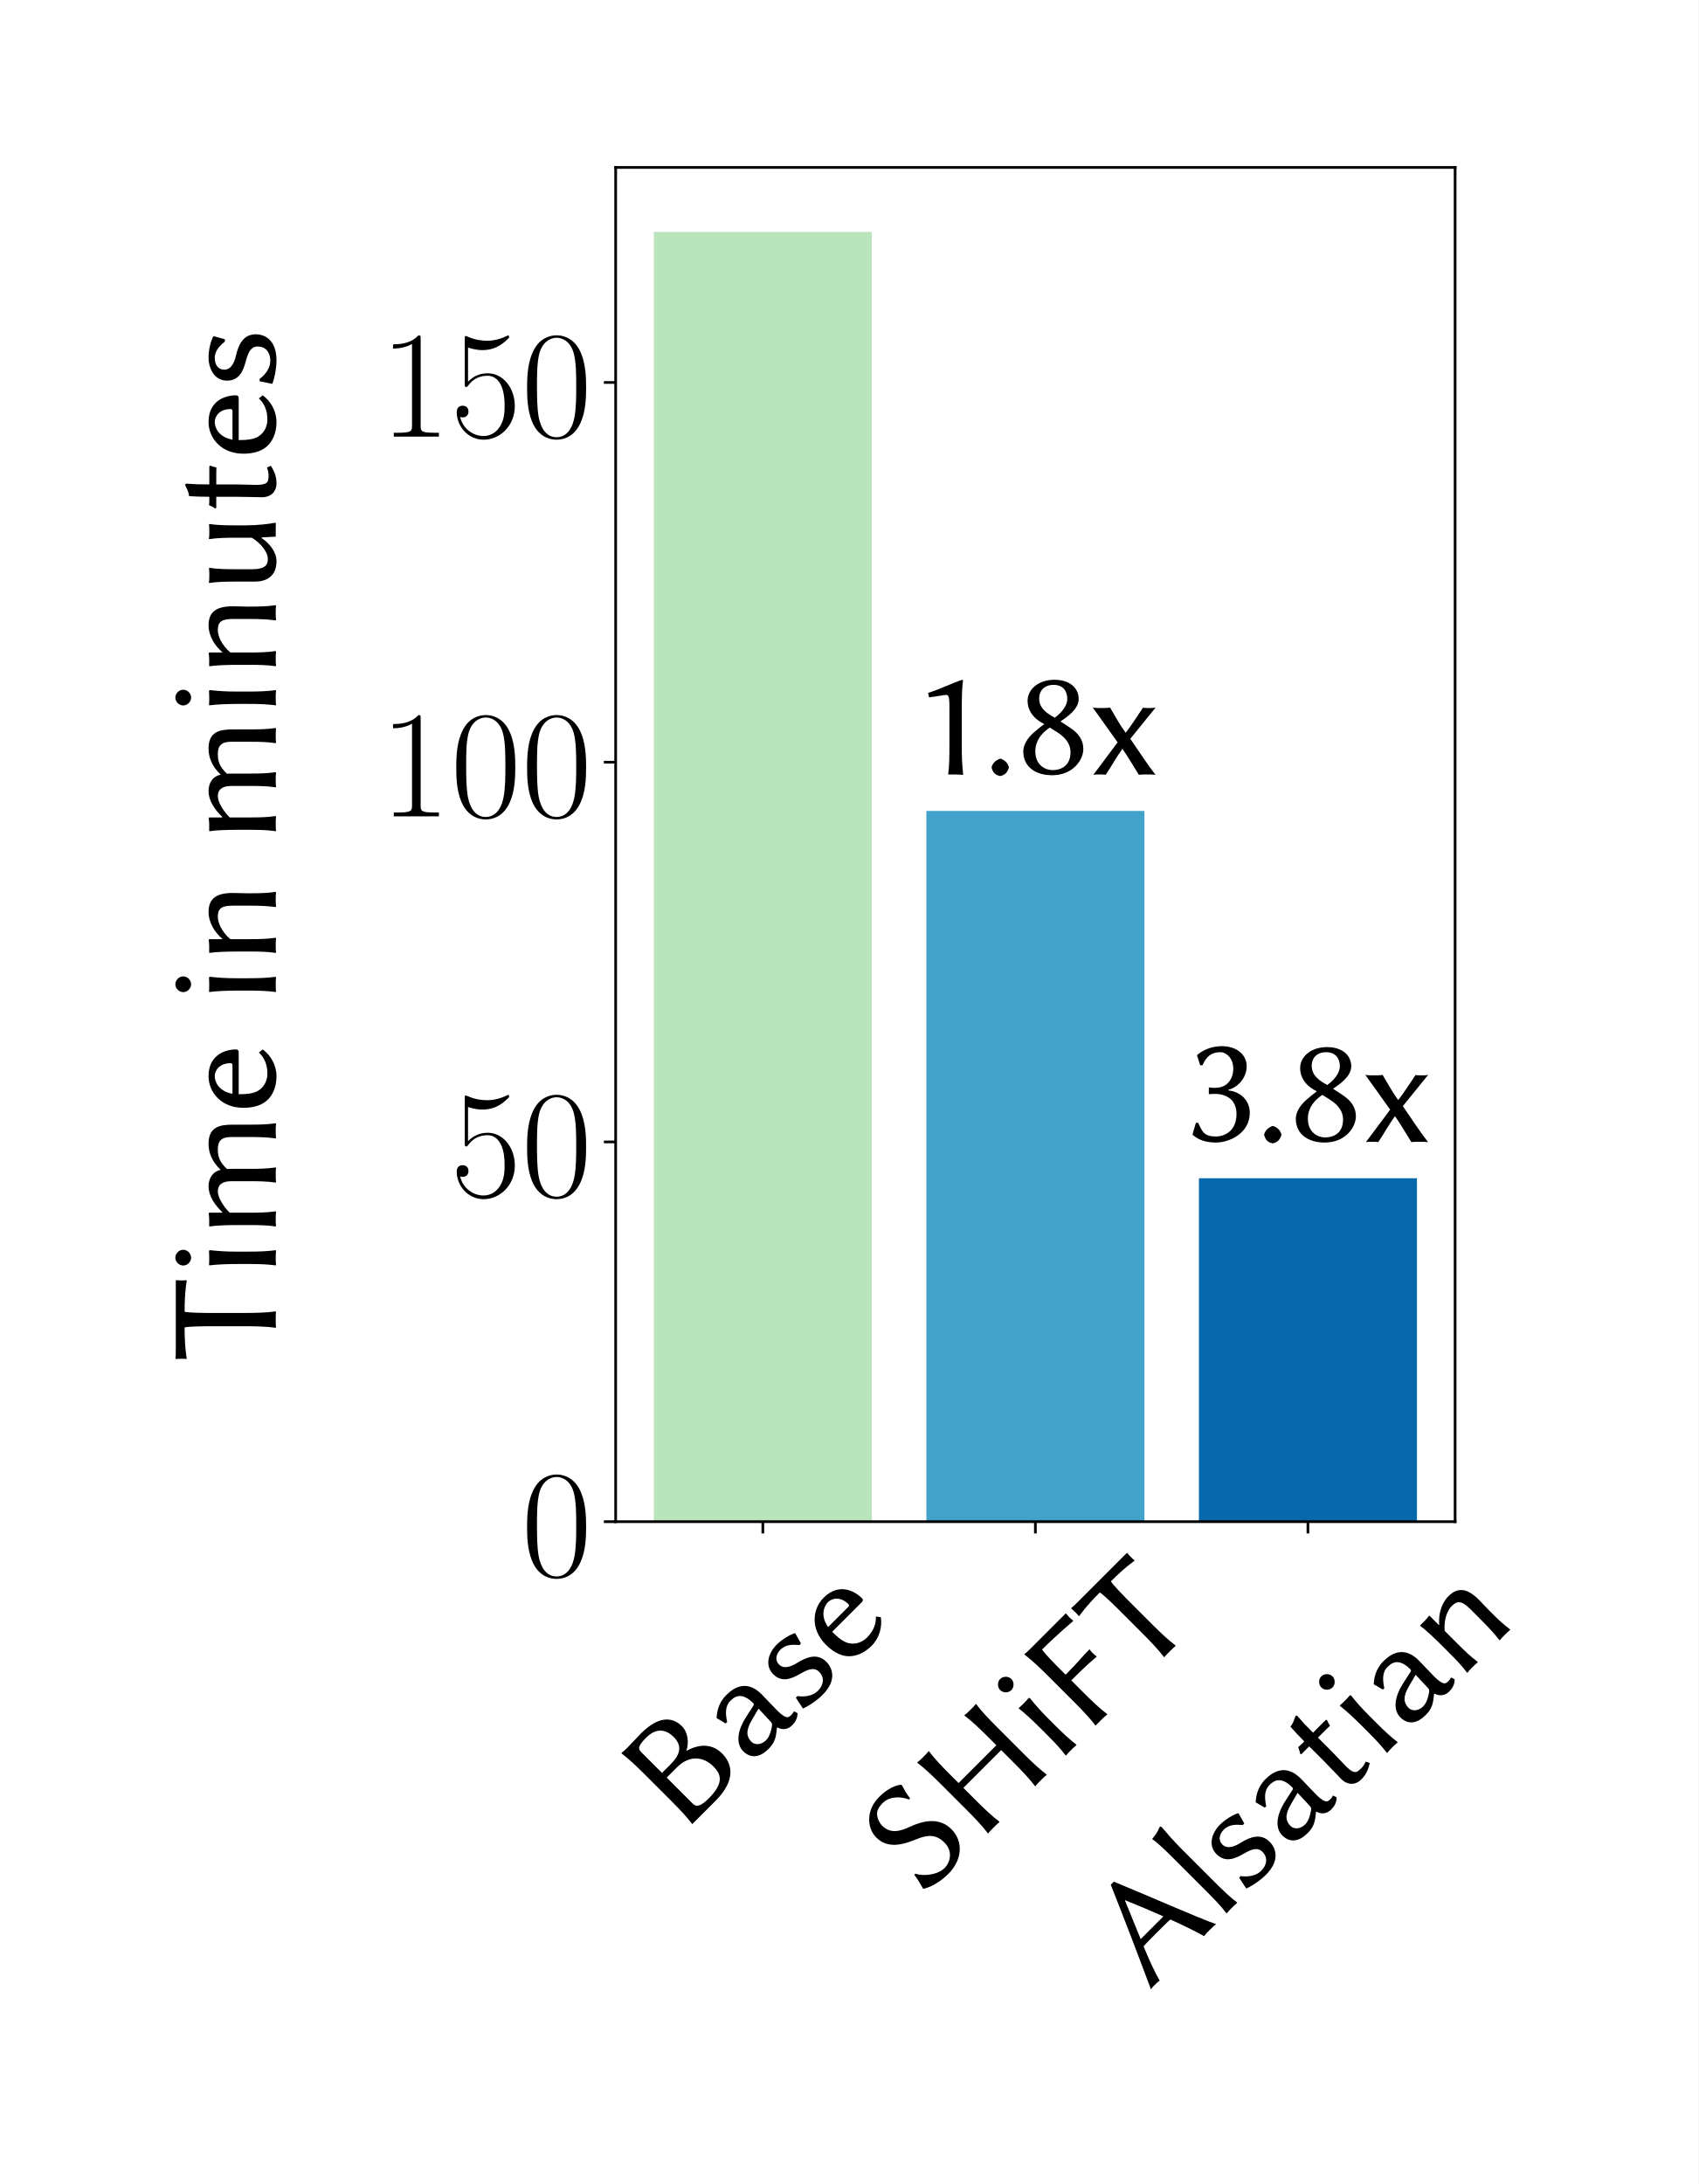
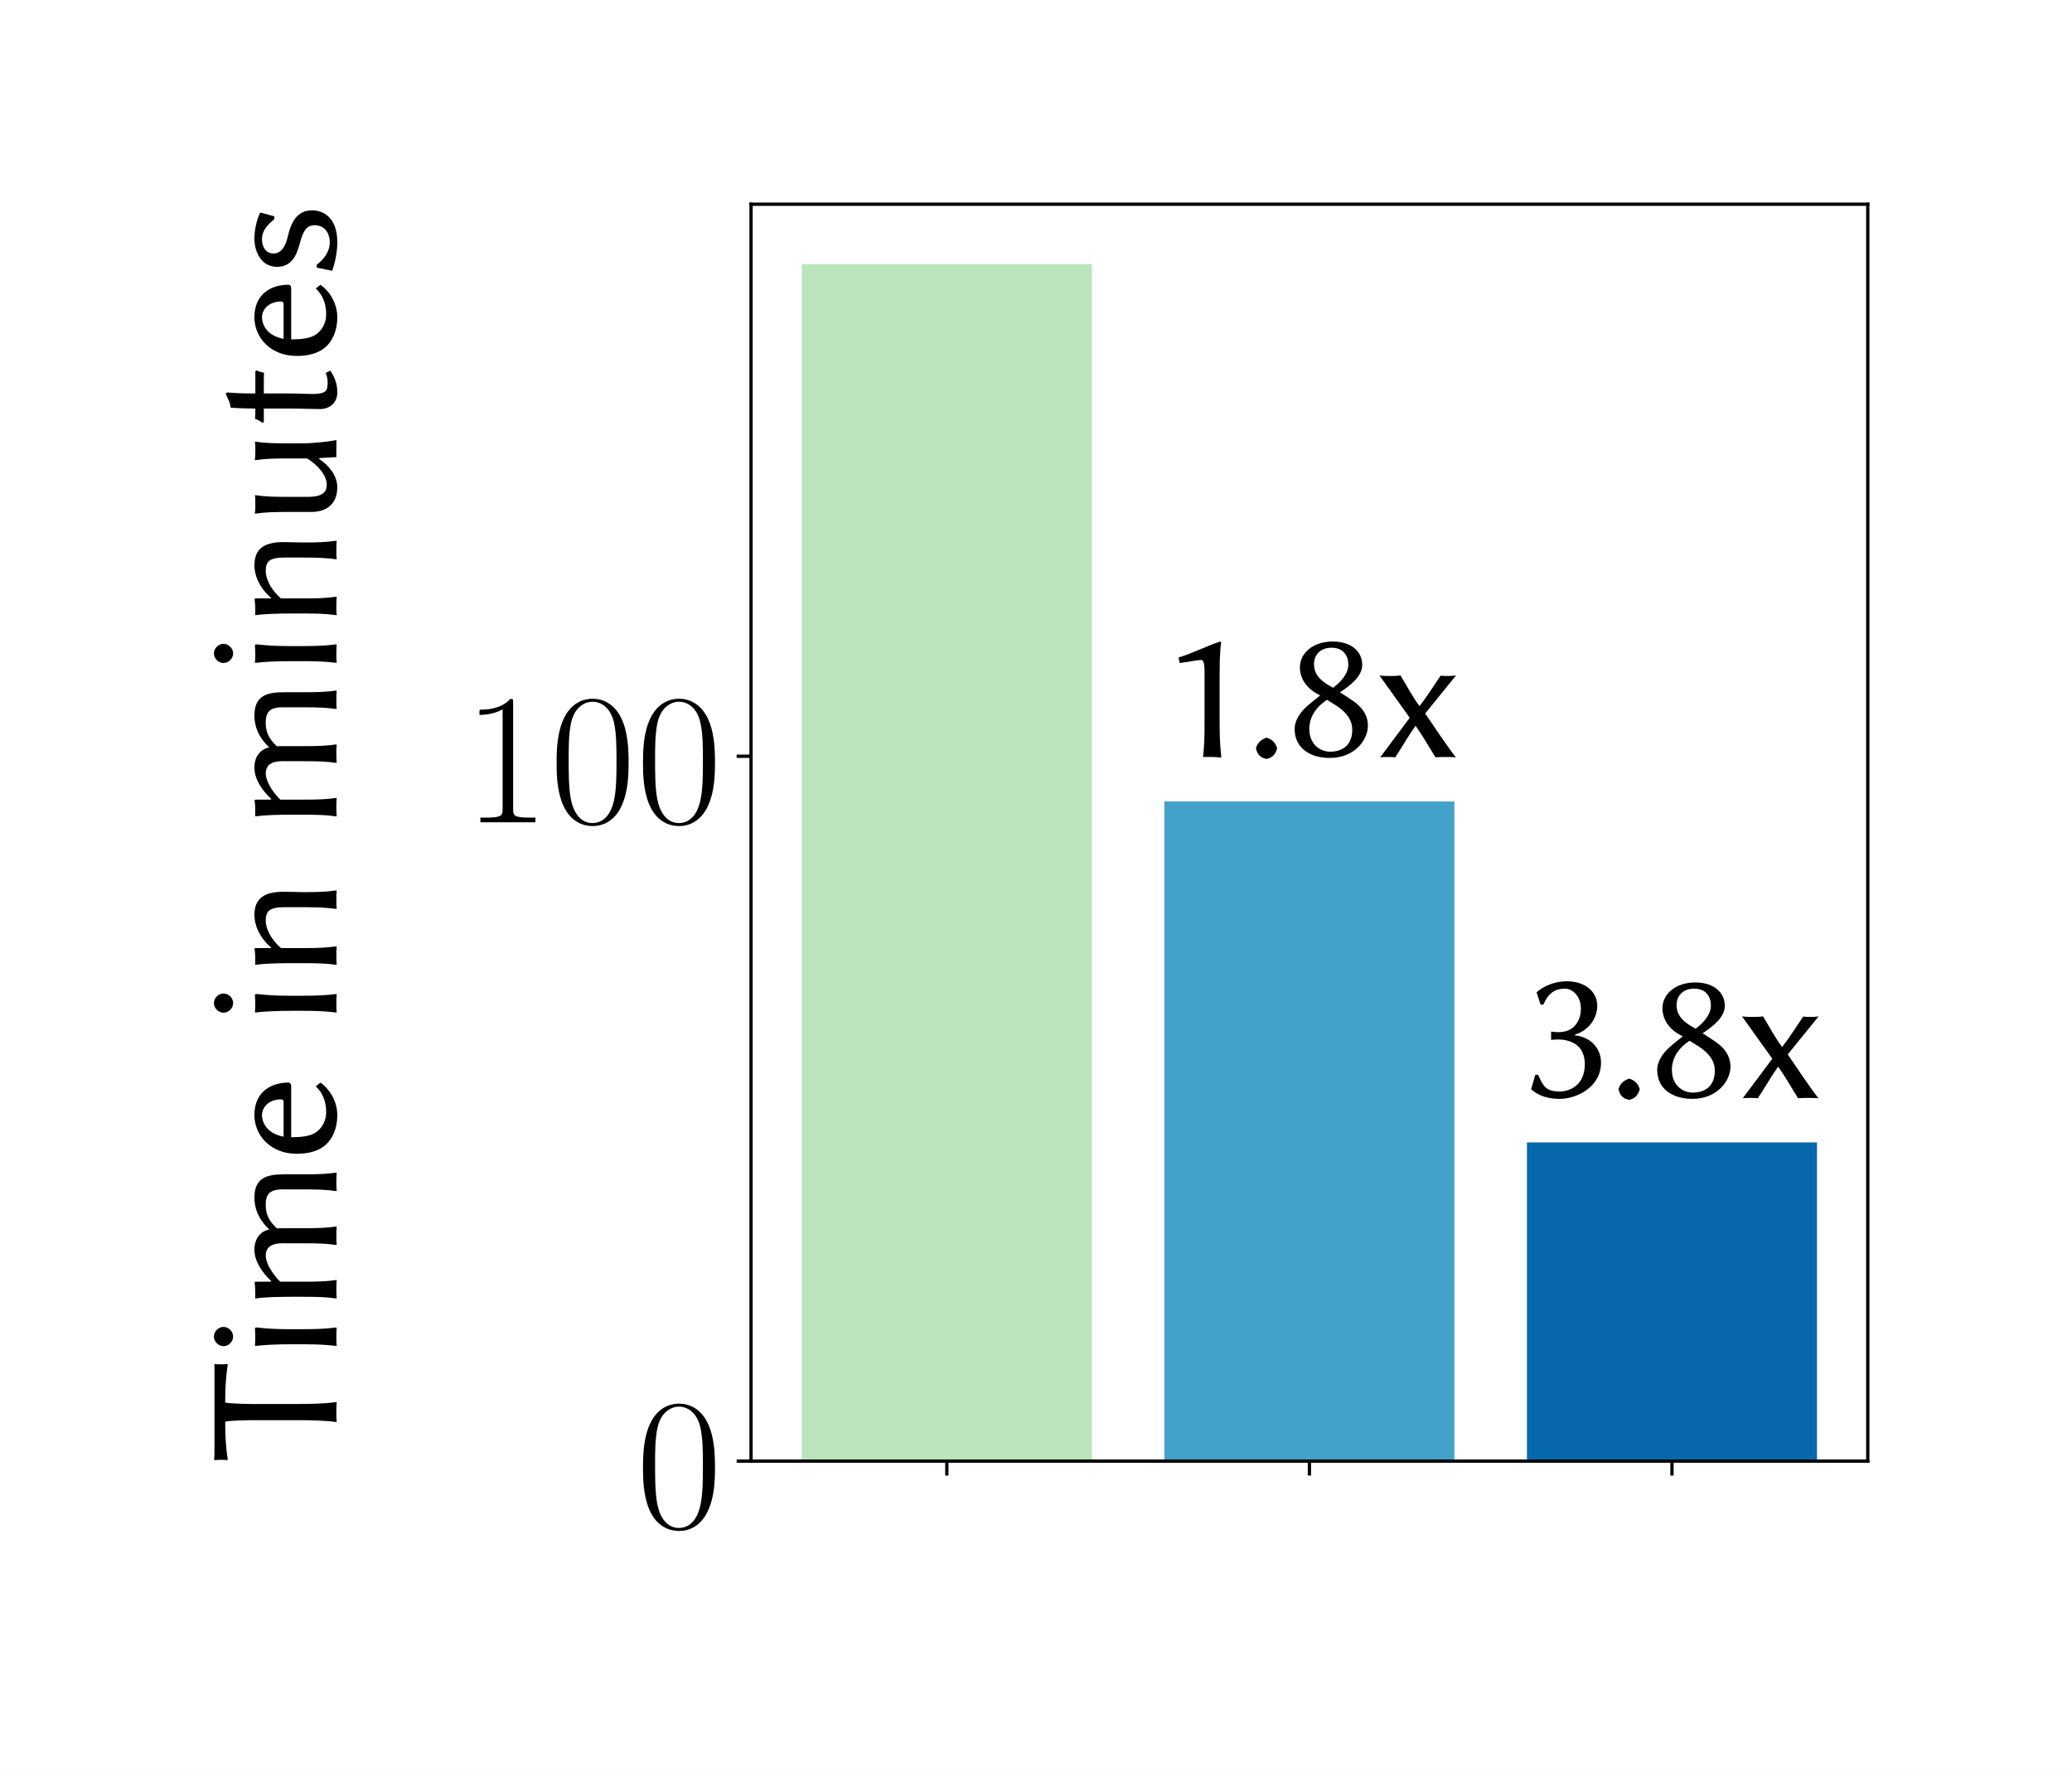
- <svg xmlns="http://www.w3.org/2000/svg" xmlns:xlink="http://www.w3.org/1999/xlink" width="504pt" height="648pt" viewBox="0 0 504 648" version="1.1">
+ <svg xmlns="http://www.w3.org/2000/svg" xmlns:xlink="http://www.w3.org/1999/xlink" width="504pt" height="432pt" viewBox="0 0 504 432" version="1.1">
  <defs>
    <style type="text/css">*{stroke-linejoin: round; stroke-linecap: butt}</style>
  </defs>
  <g id="figure_1">
    <g id="patch_1">
-       <path d="M 0 648  L 504 648  L 504 0  L 0 0  z " style="fill: #ffffff" />
+       <path d="M 0 432  L 504 432  L 504 0  L 0 0  z " style="fill: #ffffff" />
    </g>
    <g id="axes_1">
      <g id="patch_2">
-         <path d="M 182.685 451.483  L 431.774 451.483  L 431.774 49.68  L 182.685 49.68  z " style="fill: #ffffff" />
+         <path d="M 182.685 355.436  L 454.32 355.436  L 454.32 49.68  L 182.685 49.68  z " style="fill: #ffffff" />
      </g>
      <g id="patch_3">
-         <path d="M 194.007 451.483  L 258.706 451.483  L 258.706 68.813  L 194.007 68.813  z " clip-path="url(#pe58b7d93e5)" style="fill: #bae4bc" />
+         <path d="M 195.032 355.436  L 265.587 355.436  L 265.587 64.24  L 195.032 64.24  z " clip-path="url(#p05f025c7a5)" style="fill: #bae4bc" />
      </g>
      <g id="patch_4">
-         <path d="M 274.88 451.483  L 339.579 451.483  L 339.579 240.6  L 274.88 240.6  z " clip-path="url(#pe58b7d93e5)" style="fill: #43a2ca" />
+         <path d="M 283.225 355.436  L 353.78 355.436  L 353.78 194.962  L 283.225 194.962  z " clip-path="url(#p05f025c7a5)" style="fill: #43a2ca" />
      </g>
      <g id="patch_5">
-         <path d="M 355.753 451.483  L 420.452 451.483  L 420.452 349.584  L 355.753 349.584  z " clip-path="url(#pe58b7d93e5)" style="fill: #0868ac" />
+         <path d="M 371.418 355.436  L 441.973 355.436  L 441.973 277.895  L 371.418 277.895  z " clip-path="url(#p05f025c7a5)" style="fill: #0868ac" />
      </g>
      <g id="matplotlib.axis_1">
        <g id="xtick_1">
          <g id="line2d_1">
            <defs>
-               <path id="mbf505b1ede" d="M 0 0  L 0 3.5  " style="stroke: #000000; stroke-width: 0.8" />
+               <path id="m42a002ea8f" d="M 0 0  L 0 3.5  " style="stroke: #000000; stroke-width: 0.8" />
            </defs>
            <g>
-               <use xlink:href="#mbf505b1ede" x="226.357" y="451.483" style="stroke: #000000; stroke-width: 0.8" />
-             </g>
-           </g>
-           <g id="text_1">
-             <g transform="translate(202.3645 544.2679) rotate(-45) scale(0.46 -0.46)">
-               <defs>
-                 <path id="LinBiolinumT-42" d="M 1216 3590  C 1216 3801 1280 3884 1798 3884  C 2157 3884 2611 3743 2611 3091  C 2611 2548 2246 2387 1715 2387  L 1216 2387  L 1216 3590  z M 1216 2112  L 1811 2112  C 2560 2112 2912 1644 2912 1069  C 2912 628 2758 270 1837 270  C 1389 270 1216 366 1216 576  L 1216 2112  z M 941 4141  C 723 4141 614 4160 614 4160  L 602 4141  C 653 3775 666 3338 666 2857  L 666 1284  C 666 803 653 346 602 0  L 608 0  C 608 0 717 0 941 0  C 1338 0 1389 0 1958 0  C 3232 0 3546 645 3546 1193  C 3546 1806 3130 2158 2573 2317  C 2899 2477 3168 2816 3168 3168  C 3168 3597 2944 4160 1754 4160  C 1530 4160 1261 4141 941 4141  z " transform="scale(0.015625)" />
-                 <path id="LinBiolinumT-61" d="M 1984 1442  L 1958 700  C 1958 619 1920 576 1869 538  C 1690 407 1472 295 1280 295  C 992 295 806 482 806 675  C 806 956 941 1168 1440 1299  L 1984 1442  z M 1984 339  C 2061 90 2246 -32 2483 -32  C 2643 -32 2842 6 2995 167  L 2944 326  C 2874 301 2822 295 2771 295  C 2707 295 2624 301 2586 339  C 2522 395 2477 551 2477 826  C 2477 1008 2496 1702 2496 1771  C 2496 2614 1926 2784 1440 2784  C 954 2784 659 2547 499 2414  L 480 2389  L 589 1971  L 672 1965  C 851 2245 1069 2495 1376 2495  C 1606 2495 1990 2464 1990 1760  C 1990 1716 1965 1692 1946 1685  L 1350 1554  C 698 1409 288 1071 288 645  C 288 181 614 -32 1088 -32  C 1440 -32 1619 51 1958 339  L 1984 339  z " transform="scale(0.015625)" />
-                 <path id="LinBiolinumT-73" d="M 320 668  L 211 141  C 576 13 934 -32 1178 -32  C 2061 -32 2266 481 2266 826  C 2266 1338 1850 1539 1395 1645  C 1152 1701 800 1820 800 2133  C 800 2389 1011 2527 1286 2527  C 1619 2527 1824 2271 1971 2103  L 2061 2109  L 2189 2572  L 2176 2591  C 1990 2687 1638 2784 1312 2784  C 838 2784 346 2539 346 2020  C 346 1520 730 1357 1114 1250  C 1485 1151 1760 1050 1760 744  C 1760 412 1510 224 1171 224  C 864 224 595 428 416 668  L 320 668  z " transform="scale(0.015625)" />
-                 <path id="LinBiolinumT-65" d="M 800 1792  C 909 2399 1331 2527 1530 2527  C 1786 2527 2067 2311 2067 1874  C 2067 1821 2042 1792 1978 1792  L 800 1792  z M 2509 700  C 2285 456 1984 346 1632 346  C 1414 346 1114 431 934 715  C 819 895 781 1160 781 1535  L 2522 1535  C 2592 1535 2637 1572 2637 1638  C 2637 2147 2374 2784 1530 2784  C 870 2784 218 2263 218 1341  C 218 984 294 633 506 382  C 723 124 1094 -32 1523 -32  C 1984 -32 2394 205 2637 540  L 2509 700  z " transform="scale(0.015625)" />
-               </defs>
-               <use xlink:href="#LinBiolinumT-42" transform="scale(0.996264)" />
-               <use xlink:href="#LinBiolinumT-61" transform="translate(61.36987 0) scale(0.996264)" />
-               <use xlink:href="#LinBiolinumT-73" transform="translate(109.2902 0) scale(0.996264)" />
-               <use xlink:href="#LinBiolinumT-65" transform="translate(148.7422 0) scale(0.996264)" />
+               <use xlink:href="#m42a002ea8f" x="230.31" y="355.436" style="stroke: #000000; stroke-width: 0.8" />
            </g>
          </g>
        </g>
        <g id="xtick_2">
          <g id="line2d_2">
            <g>
-               <use xlink:href="#mbf505b1ede" x="307.229" y="451.483" style="stroke: #000000; stroke-width: 0.8" />
-             </g>
-           </g>
-           <g id="text_2">
-             <g transform="translate(273.6778 563.387) rotate(-45) scale(0.46 -0.46)">
-               <defs>
-                 <path id="LinBiolinumT-53" d="M 1549 250  C 1190 250 730 564 531 942  L 467 935  C 442 704 371 468 320 276  L 333 256  C 333 256 749 -32 1498 -32  C 2285 -32 2893 449 2893 1192  C 2893 1936 2266 2282 1747 2475  C 1421 2596 966 2782 966 3314  C 966 3545 1094 3801 1261 3891  C 1370 3949 1504 3968 1651 3968  C 2003 3968 2349 3692 2522 3295  L 2586 3301  C 2611 3532 2675 3750 2733 3942  L 2720 3962  C 2720 3962 2451 4250 1702 4250  C 1530 4250 1338 4218 1152 4141  C 774 3981 448 3609 448 3142  C 448 2468 1018 2154 1549 1929  C 1965 1756 2298 1545 2298 1000  C 2298 519 1926 250 1549 250  z " transform="scale(0.015625)" />
-                 <path id="LinBiolinumT-48" d="M 3430 2844  L 3430 2330  L 1216 2330  L 1216 2844  C 1216 3325 1229 3788 1280 4128  L 1274 4141  C 1197 4128 1018 4128 941 4128  C 864 4128 691 4128 614 4147  L 602 4128  C 653 3763 666 3329 666 2850  L 666 1284  C 666 805 653 351 602 6  L 608 -13  C 685 0 864 0 941 0  C 1018 0 1190 0 1267 -13  L 1280 6  C 1229 369 1216 801 1216 1278  L 1216 2048  L 3430 2048  L 3430 1278  C 3430 801 3418 349 3366 6  L 3373 -13  C 3450 0 3629 0 3706 0  C 3782 0 3955 0 4032 -13  L 4045 6  C 3994 371 3981 805 3981 1284  L 3981 2850  C 3981 3329 3994 3789 4045 4128  L 4038 4141  C 3962 4128 3782 4128 3706 4128  C 3629 4128 3456 4128 3379 4147  L 3366 4128  C 3418 3762 3430 3325 3430 2844  z " transform="scale(0.015625)" />
-                 <path id="LinBiolinumT-69" d="M 512 3833  C 512 3660 666 3506 838 3506  C 1011 3506 1165 3660 1165 3833  C 1165 4006 1011 4160 838 4160  C 666 4160 512 4006 512 3833  z M 576 1506  L 576 1155  C 576 676 563 351 518 6  L 531 -13  C 608 0 755 0 832 0  C 909 0 1056 0 1133 -13  L 1146 6  C 1101 370 1088 670 1088 1155  L 1088 1609  C 1088 2088 1107 2318 1146 2707  C 1146 2759 1139 2765 1088 2765  C 941 2752 666 2752 531 2765  L 518 2745  C 557 2471 576 1985 576 1506  z " transform="scale(0.015625)" />
-                 <path id="LinBiolinumT-46" d="M 2605 4160  L 941 4160  C 723 4160 614 4179 614 4179  L 602 4160  C 653 3792 666 3354 666 2870  L 666 1290  C 666 806 653 348 602 0  L 608 0  C 608 0 717 0 941 0  C 1158 0 1267 -19 1267 -19  L 1280 0  C 1229 366 1216 802 1216 1284  L 1216 2034  C 1523 2034 2202 2034 2643 1983  L 2662 2002  C 2650 2060 2643 2150 2643 2207  C 2643 2265 2650 2355 2662 2413  L 2643 2413  C 2266 2413 1971 2368 1216 2368  L 1216 2869  C 1216 2978 1222 3641 1267 3795  C 2125 3795 3008 3718 3008 3718  L 3021 3743  C 3014 3795 3008 3879 3008 3938  C 3008 3990 3014 4068 3021 4160  L 3008 4160  C 2906 4160 2758 4160 2605 4160  z " transform="scale(0.015625)" />
-                 <path id="LinBiolinumT-54" d="M 1453 2854  L 1453 1286  C 1453 806 1440 351 1389 6  L 1402 -13  C 1478 0 1651 0 1728 0  C 1805 0 1978 0 2054 -13  L 2067 6  C 2016 371 2003 806 2003 1286  L 2003 2854  C 2003 2963 2010 3622 2054 3776  C 2912 3776 3347 3686 3347 3686  L 3360 3712  C 3347 3809 3347 3958 3360 4141  L 3347 4141  C 3245 4141 3098 4141 2963 4141  L 493 4141  C 358 4141 211 4141 109 4154  L 96 4135  C 109 3955 109 3808 96 3712  L 109 3686  C 109 3686 544 3776 1402 3776  C 1446 3622 1453 2963 1453 2854  z " transform="scale(0.015625)" />
-               </defs>
-               <use xlink:href="#LinBiolinumT-53" transform="scale(0.996264)" />
-               <use xlink:href="#LinBiolinumT-48" transform="translate(50.4109 0) scale(0.996264)" />
-               <use xlink:href="#LinBiolinumT-69" transform="translate(122.7396 0) scale(0.996264)" />
-               <use xlink:href="#LinBiolinumT-46" transform="translate(148.6425 0) scale(0.996264)" />
-               <use xlink:href="#LinBiolinumT-54" transform="translate(198.8542 0) scale(0.996264)" />
+               <use xlink:href="#m42a002ea8f" x="318.503" y="355.436" style="stroke: #000000; stroke-width: 0.8" />
            </g>
          </g>
        </g>
        <g id="xtick_3">
          <g id="line2d_3">
            <g>
-               <use xlink:href="#mbf505b1ede" x="388.102" y="451.483" style="stroke: #000000; stroke-width: 0.8" />
-             </g>
-           </g>
-           <g id="text_3">
-             <g transform="translate(340.908 590.6723) rotate(-45) scale(0.46 -0.46)">
-               <defs>
-                 <path id="LinBiolinumT-41" d="M 2605 1754  C 2394 1754 2131 1754 1939 1754  C 1754 1754 1414 1754 1274 1754  L 1946 3349  L 1958 3349  C 2221 2733 2432 2202 2605 1754  z M 1146 1459  C 1306 1472 1754 1472 1971 1472  C 2214 1472 2566 1472 2720 1459  C 3034 621 3181 122 3219 -19  C 3328 0 3430 0 3539 0  C 3648 0 3814 0 3923 -19  C 3603 630 2758 2819 2170 4224  L 1990 4224  C 1376 2799 749 1399 102 -19  C 179 0 256 0 326 0  C 397 0 538 0 614 -19  C 717 371 915 902 1146 1459  z " transform="scale(0.015625)" />
-                 <path id="LinBiolinumT-6c" d="M 576 1289  C 576 814 570 352 518 6  L 531 -13  C 608 0 755 0 832 0  C 909 0 1056 0 1133 -13  L 1146 6  C 1094 372 1088 808 1088 1289  L 1088 3213  C 1088 3694 1114 4015 1146 4419  C 1146 4463 1126 4483 1088 4483  C 928 4419 794 4374 531 4354  L 518 4335  C 570 4059 576 3585 576 3097  L 576 1289  z " transform="scale(0.015625)" />
-                 <path id="LinBiolinumT-74" d="M 608 2752  C 480 2752 339 2752 262 2765  C 218 2663 186 2599 122 2502  L 154 2464  C 262 2464 461 2464 608 2464  L 608 1599  C 608 1219 589 764 589 575  C 589 164 858 -32 1152 -32  C 1421 -32 1626 31 1894 203  L 1818 361  C 1619 285 1472 285 1312 310  C 1158 335 1101 487 1101 828  C 1101 1018 1120 1289 1120 1668  L 1120 2464  L 1363 2464  C 1517 2464 1741 2464 1824 2458  C 1843 2561 1862 2624 1901 2720  L 1869 2752  C 1754 2752 1568 2752 1421 2752  L 1120 2752  C 1120 3233 1126 3317 1152 3689  C 1152 3734 1133 3753 1094 3753  C 934 3689 858 3618 646 3593  L 634 3573  C 621 3349 608 3124 608 2752  z " transform="scale(0.015625)" />
-                 <path id="LinBiolinumT-6e" d="M 2944 1144  C 2944 1348 2957 1581 2957 1784  C 2957 2442 2739 2784 2163 2784  C 1920 2784 1466 2688 1056 2210  L 1043 2231  L 1043 2717  C 1043 2765 1037 2778 1005 2778  C 864 2752 634 2752 486 2759  L 474 2739  C 518 2466 531 1981 531 1503  L 531 1152  C 531 675 525 350 474 6  L 486 -13  C 563 0 710 0 787 0  C 864 0 1011 0 1088 -13  L 1101 6  C 1050 366 1043 662 1043 1142  L 1043 1881  C 1370 2260 1741 2399 1971 2399  C 2298 2399 2432 2273 2432 1761  L 2432 1142  C 2432 668 2419 347 2374 6  L 2387 -13  C 2464 0 2611 0 2688 0  C 2765 0 2912 0 2989 -13  L 3002 6  C 2950 367 2944 664 2944 1144  z " transform="scale(0.015625)" />
-               </defs>
-               <use xlink:href="#LinBiolinumT-41" transform="scale(0.996264)" />
-               <use xlink:href="#LinBiolinumT-6c" transform="translate(62.66497 0) scale(0.996264)" />
-               <use xlink:href="#LinBiolinumT-73" transform="translate(87.7708 0) scale(0.996264)" />
-               <use xlink:href="#LinBiolinumT-61" transform="translate(127.2228 0) scale(0.996264)" />
-               <use xlink:href="#LinBiolinumT-74" transform="translate(175.1431 0) scale(0.996264)" />
-               <use xlink:href="#LinBiolinumT-69" transform="translate(209.0161 0) scale(0.996264)" />
-               <use xlink:href="#LinBiolinumT-61" transform="translate(234.919 0) scale(0.996264)" />
-               <use xlink:href="#LinBiolinumT-6e" transform="translate(282.8393 0) scale(0.996264)" />
+               <use xlink:href="#m42a002ea8f" x="406.696" y="355.436" style="stroke: #000000; stroke-width: 0.8" />
            </g>
          </g>
        </g>
      </g>
      <g id="matplotlib.axis_2">
        <g id="ytick_1">
          <g id="line2d_4">
            <defs>
-               <path id="m354ac318a2" d="M 0 0  L -3.5 0  " style="stroke: #000000; stroke-width: 0.8" />
+               <path id="m448ca26166" d="M 0 0  L -3.5 0  " style="stroke: #000000; stroke-width: 0.8" />
            </defs>
            <g>
-               <use xlink:href="#m354ac318a2" x="182.685" y="451.483" style="stroke: #000000; stroke-width: 0.8" />
+               <use xlink:href="#m448ca26166" x="182.685" y="355.436" style="stroke: #000000; stroke-width: 0.8" />
            </g>
          </g>
-           <g id="text_4">
-             <g transform="translate(154.6677 467.5512) scale(0.46 -0.46)">
+           <g id="text_1">
+             <g transform="translate(154.6677 371.5046) scale(0.46 -0.46)">
              <defs>
                <path id="CMR17-30" d="M 2688 2025  C 2688 2416 2682 3080 2413 3591  C 2176 4039 1798 4198 1466 4198  C 1158 4198 768 4058 525 3597  C 269 3118 243 2524 243 2025  C 243 1661 250 1106 448 619  C 723 -39 1216 -128 1466 -128  C 1760 -128 2208 -7 2470 600  C 2662 1042 2688 1559 2688 2025  z M 1466 -26  C 1056 -26 813 325 723 812  C 653 1188 653 1738 653 2096  C 653 2588 653 2997 736 3387  C 858 3929 1216 4096 1466 4096  C 1728 4096 2067 3923 2189 3400  C 2272 3036 2278 2607 2278 2096  C 2278 1680 2278 1169 2202 792  C 2067 95 1690 -26 1466 -26  z " transform="scale(0.015625)" />
              </defs>
              <use xlink:href="#CMR17-30" transform="scale(0.996264)" />
            </g>
          </g>
        </g>
        <g id="ytick_2">
          <g id="line2d_5">
            <g>
-               <use xlink:href="#m354ac318a2" x="182.685" y="338.814" style="stroke: #000000; stroke-width: 0.8" />
+               <use xlink:href="#m448ca26166" x="182.685" y="183.963" style="stroke: #000000; stroke-width: 0.8" />
            </g>
          </g>
-           <g id="text_5">
-             <g transform="translate(133.65 354.8823) scale(0.46 -0.46)">
-               <defs>
-                 <path id="CMR17-35" d="M 730 3692  C 794 3666 1056 3584 1325 3584  C 1920 3584 2246 3911 2432 4100  C 2432 4157 2432 4192 2394 4192  C 2387 4192 2374 4192 2323 4163  C 2099 4058 1837 3973 1517 3973  C 1325 3973 1037 3999 723 4139  C 653 4171 640 4171 634 4171  C 602 4171 595 4164 595 4037  L 595 2203  C 595 2089 595 2057 659 2057  C 691 2057 704 2070 736 2114  C 941 2401 1222 2522 1542 2522  C 1766 2522 2246 2382 2246 1289  C 2246 1085 2246 715 2054 421  C 1894 159 1645 25 1370 25  C 947 25 518 320 403 814  C 429 807 480 795 506 795  C 589 795 749 840 749 1038  C 749 1210 627 1280 506 1280  C 358 1280 262 1190 262 1011  C 262 454 704 -128 1382 -128  C 2042 -128 2669 440 2669 1264  C 2669 2030 2170 2624 1549 2624  C 1222 2624 947 2503 730 2274  L 730 3692  z " transform="scale(0.015625)" />
-               </defs>
-               <use xlink:href="#CMR17-35" transform="scale(0.996264)" />
-               <use xlink:href="#CMR17-30" transform="translate(45.69048 0) scale(0.996264)" />
-             </g>
-           </g>
-         </g>
-         <g id="ytick_3">
-           <g id="line2d_6">
-             <g>
-               <use xlink:href="#m354ac318a2" x="182.685" y="226.145" style="stroke: #000000; stroke-width: 0.8" />
-             </g>
-           </g>
-           <g id="text_6">
-             <g transform="translate(112.6324 242.2133) scale(0.46 -0.46)">
+           <g id="text_2">
+             <g transform="translate(112.6324 200.0313) scale(0.46 -0.46)">
              <defs>
                <path id="CMR17-31" d="M 1702 4058  C 1702 4192 1696 4192 1606 4192  C 1357 3916 979 3827 621 3827  C 602 3827 570 3827 563 3808  C 557 3795 557 3782 557 3648  C 755 3648 1088 3686 1344 3839  L 1344 461  C 1344 236 1331 160 781 160  L 589 160  L 589 0  C 896 0 1216 0 1523 0  C 1830 0 2150 0 2458 0  L 2458 160  L 2266 160  C 1715 160 1702 230 1702 458  L 1702 4058  z " transform="scale(0.015625)" />
              </defs>
              <use xlink:href="#CMR17-31" transform="scale(0.996264)" />
              <use xlink:href="#CMR17-30" transform="translate(45.69048 0) scale(0.996264)" />
              <use xlink:href="#CMR17-30" transform="translate(91.38095 0) scale(0.996264)" />
            </g>
          </g>
        </g>
-         <g id="ytick_4">
-           <g id="line2d_7">
-             <g>
-               <use xlink:href="#m354ac318a2" x="182.685" y="113.476" style="stroke: #000000; stroke-width: 0.8" />
-             </g>
-           </g>
-           <g id="text_7">
-             <g transform="translate(112.6324 129.5444) scale(0.46 -0.46)">
-               <use xlink:href="#CMR17-31" transform="scale(0.996264)" />
-               <use xlink:href="#CMR17-35" transform="translate(45.69048 0) scale(0.996264)" />
-               <use xlink:href="#CMR17-30" transform="translate(91.38095 0) scale(0.996264)" />
-             </g>
-           </g>
-         </g>
-         <g id="text_8">
-           <g transform="translate(81.81698 403.8994) rotate(-90) scale(0.46 -0.46)">
+         <g id="text_3">
+           <g transform="translate(81.81698 355.8761) rotate(-90) scale(0.46 -0.46)">
            <defs>
+               <path id="LinBiolinumT-54" d="M 1453 2854  L 1453 1286  C 1453 806 1440 351 1389 6  L 1402 -13  C 1478 0 1651 0 1728 0  C 1805 0 1978 0 2054 -13  L 2067 6  C 2016 371 2003 806 2003 1286  L 2003 2854  C 2003 2963 2010 3622 2054 3776  C 2912 3776 3347 3686 3347 3686  L 3360 3712  C 3347 3809 3347 3958 3360 4141  L 3347 4141  C 3245 4141 3098 4141 2963 4141  L 493 4141  C 358 4141 211 4141 109 4154  L 96 4135  C 109 3955 109 3808 96 3712  L 109 3686  C 109 3686 544 3776 1402 3776  C 1446 3622 1453 2963 1453 2854  z " transform="scale(0.015625)" />
+               <path id="LinBiolinumT-69" d="M 512 3833  C 512 3660 666 3506 838 3506  C 1011 3506 1165 3660 1165 3833  C 1165 4006 1011 4160 838 4160  C 666 4160 512 4006 512 3833  z M 576 1506  L 576 1155  C 576 676 563 351 518 6  L 531 -13  C 608 0 755 0 832 0  C 909 0 1056 0 1133 -13  L 1146 6  C 1101 370 1088 670 1088 1155  L 1088 1609  C 1088 2088 1107 2318 1146 2707  C 1146 2759 1139 2765 1088 2765  C 941 2752 666 2752 531 2765  L 518 2745  C 557 2471 576 1985 576 1506  z " transform="scale(0.015625)" />
              <path id="LinBiolinumT-6d" d="M 1037 2231  L 1037 2717  C 1037 2765 1030 2778 998 2778  C 858 2752 627 2752 480 2759  L 467 2739  C 512 2466 525 1981 525 1503  L 525 1152  C 525 675 518 350 467 6  L 480 -13  C 557 0 704 0 781 0  C 858 0 1005 0 1082 -13  L 1094 6  C 1043 366 1037 662 1037 1142  L 1037 1907  C 1338 2209 1696 2399 1920 2399  C 2163 2399 2342 2260 2342 1837  L 2342 1142  C 2342 668 2336 347 2285 6  L 2298 -13  C 2374 0 2522 0 2598 0  C 2675 0 2822 0 2899 -13  L 2912 6  C 2861 366 2854 662 2854 1142  L 2854 1780  C 2854 1868 2854 1944 2848 2020  C 3155 2355 3411 2399 3661 2399  C 4006 2399 4173 2260 4173 1837  L 4173 1142  C 4173 668 4166 347 4115 6  L 4128 -13  C 4205 0 4352 0 4429 0  C 4506 0 4653 0 4730 -13  L 4742 6  C 4691 367 4685 664 4685 1144  L 4685 1778  C 4685 2341 4582 2784 3891 2784  C 3546 2784 3174 2662 2810 2279  C 2752 2586 2490 2784 2131 2784  C 1734 2784 1357 2529 1056 2210  L 1037 2231  z " transform="scale(0.015625)" />
+               <path id="LinBiolinumT-65" d="M 800 1792  C 909 2399 1331 2527 1530 2527  C 1786 2527 2067 2311 2067 1874  C 2067 1821 2042 1792 1978 1792  L 800 1792  z M 2509 700  C 2285 456 1984 346 1632 346  C 1414 346 1114 431 934 715  C 819 895 781 1160 781 1535  L 2522 1535  C 2592 1535 2637 1572 2637 1638  C 2637 2147 2374 2784 1530 2784  C 870 2784 218 2263 218 1341  C 218 984 294 633 506 382  C 723 124 1094 -32 1523 -32  C 1984 -32 2394 205 2637 540  L 2509 700  z " transform="scale(0.015625)" />
+               <path id="LinBiolinumT-6e" d="M 2944 1144  C 2944 1348 2957 1581 2957 1784  C 2957 2442 2739 2784 2163 2784  C 1920 2784 1466 2688 1056 2210  L 1043 2231  L 1043 2717  C 1043 2765 1037 2778 1005 2778  C 864 2752 634 2752 486 2759  L 474 2739  C 518 2466 531 1981 531 1503  L 531 1152  C 531 675 525 350 474 6  L 486 -13  C 563 0 710 0 787 0  C 864 0 1011 0 1088 -13  L 1101 6  C 1050 366 1043 662 1043 1142  L 1043 1881  C 1370 2260 1741 2399 1971 2399  C 2298 2399 2432 2273 2432 1761  L 2432 1142  C 2432 668 2419 347 2374 6  L 2387 -13  C 2464 0 2611 0 2688 0  C 2765 0 2912 0 2989 -13  L 3002 6  C 2950 367 2944 664 2944 1144  z " transform="scale(0.015625)" />
              <path id="LinBiolinumT-75" d="M 2336 590  L 2362 571  L 2394 0  C 2394 0 2400 0 2419 0  C 2502 0 2579 0 2675 0  C 2752 0 2874 0 2957 -4  L 2970 15  C 2918 290 2861 761 2861 1240  L 2861 1604  C 2861 2082 2867 2415 2918 2752  L 2906 2765  C 2829 2752 2682 2752 2605 2752  C 2528 2752 2381 2752 2304 2772  L 2291 2752  C 2342 2392 2349 2094 2349 1613  L 2349 992  C 2157 669 1786 327 1472 327  C 1254 327 1043 397 1043 986  L 1043 1613  C 1043 2088 1050 2417 1101 2752  L 1088 2765  C 1011 2752 864 2752 787 2752  C 710 2752 563 2752 486 2772  L 474 2752  C 525 2391 531 2092 531 1611  L 531 849  C 531 412 736 -32 1370 -32  C 1766 -32 2125 263 2336 590  z " transform="scale(0.015625)" />
+               <path id="LinBiolinumT-74" d="M 608 2752  C 480 2752 339 2752 262 2765  C 218 2663 186 2599 122 2502  L 154 2464  C 262 2464 461 2464 608 2464  L 608 1599  C 608 1219 589 764 589 575  C 589 164 858 -32 1152 -32  C 1421 -32 1626 31 1894 203  L 1818 361  C 1619 285 1472 285 1312 310  C 1158 335 1101 487 1101 828  C 1101 1018 1120 1289 1120 1668  L 1120 2464  L 1363 2464  C 1517 2464 1741 2464 1824 2458  C 1843 2561 1862 2624 1901 2720  L 1869 2752  C 1754 2752 1568 2752 1421 2752  L 1120 2752  C 1120 3233 1126 3317 1152 3689  C 1152 3734 1133 3753 1094 3753  C 934 3689 858 3618 646 3593  L 634 3573  C 621 3349 608 3124 608 2752  z " transform="scale(0.015625)" />
+               <path id="LinBiolinumT-73" d="M 320 668  L 211 141  C 576 13 934 -32 1178 -32  C 2061 -32 2266 481 2266 826  C 2266 1338 1850 1539 1395 1645  C 1152 1701 800 1820 800 2133  C 800 2389 1011 2527 1286 2527  C 1619 2527 1824 2271 1971 2103  L 2061 2109  L 2189 2572  L 2176 2591  C 1990 2687 1638 2784 1312 2784  C 838 2784 346 2539 346 2020  C 346 1520 730 1357 1114 1250  C 1485 1151 1760 1050 1760 744  C 1760 412 1510 224 1171 224  C 864 224 595 428 416 668  L 320 668  z " transform="scale(0.015625)" />
            </defs>
            <use xlink:href="#LinBiolinumT-54" transform="scale(0.996264)" />
            <use xlink:href="#LinBiolinumT-69" transform="translate(53.79824 0) scale(0.996264)" />
            <use xlink:href="#LinBiolinumT-6d" transform="translate(79.70112 0) scale(0.996264)" />
            <use xlink:href="#LinBiolinumT-65" transform="translate(160.0996 0) scale(0.996264)" />
            <use xlink:href="#LinBiolinumT-69" transform="translate(230.137 0) scale(0.996264)" />
            <use xlink:href="#LinBiolinumT-6e" transform="translate(256.0399 0) scale(0.996264)" />
            <use xlink:href="#LinBiolinumT-6d" transform="translate(334.6451 0) scale(0.996264)" />
            <use xlink:href="#LinBiolinumT-69" transform="translate(415.0436 0) scale(0.996264)" />
            <use xlink:href="#LinBiolinumT-6e" transform="translate(440.9465 0) scale(0.996264)" />
            <use xlink:href="#LinBiolinumT-75" transform="translate(494.645 0) scale(0.996264)" />
            <use xlink:href="#LinBiolinumT-74" transform="translate(548.1444 0) scale(0.996264)" />
            <use xlink:href="#LinBiolinumT-65" transform="translate(582.0174 0) scale(0.996264)" />
            <use xlink:href="#LinBiolinumT-73" transform="translate(627.1481 0) scale(0.996264)" />
          </g>
        </g>
      </g>
      <g id="patch_6">
-         <path d="M 182.685 451.483  L 182.685 49.68  " style="fill: none; stroke: #000000; stroke-width: 0.8; stroke-linejoin: miter; stroke-linecap: square" />
+         <path d="M 182.685 355.436  L 182.685 49.68  " style="fill: none; stroke: #000000; stroke-width: 0.8; stroke-linejoin: miter; stroke-linecap: square" />
      </g>
      <g id="patch_7">
-         <path d="M 431.774 451.483  L 431.774 49.68  " style="fill: none; stroke: #000000; stroke-width: 0.8; stroke-linejoin: miter; stroke-linecap: square" />
+         <path d="M 454.32 355.436  L 454.32 49.68  " style="fill: none; stroke: #000000; stroke-width: 0.8; stroke-linejoin: miter; stroke-linecap: square" />
      </g>
      <g id="patch_8">
-         <path d="M 182.685 451.483  L 431.774 451.483  " style="fill: none; stroke: #000000; stroke-width: 0.8; stroke-linejoin: miter; stroke-linecap: square" />
+         <path d="M 182.685 355.436  L 454.32 355.436  " style="fill: none; stroke: #000000; stroke-width: 0.8; stroke-linejoin: miter; stroke-linecap: square" />
      </g>
      <g id="patch_9">
-         <path d="M 182.685 49.68  L 431.774 49.68  " style="fill: none; stroke: #000000; stroke-width: 0.8; stroke-linejoin: miter; stroke-linecap: square" />
+         <path d="M 182.685 49.68  L 454.32 49.68  " style="fill: none; stroke: #000000; stroke-width: 0.8; stroke-linejoin: miter; stroke-linecap: square" />
      </g>
-       <g id="text_9">
-         <g transform="translate(270.4524 229.7842) scale(0.46 -0.46)">
+       <g id="text_4">
+         <g transform="translate(281.7256 184.1469) scale(0.46 -0.46)">
          <defs>
            <path id="LinBiolinumT-31" d="M 2086 1214  L 2086 2845  C 2086 3539 2125 3796 2138 3886  C 2138 3918 2118 3918 2093 3918  C 1677 3784 1190 3534 691 3380  L 730 3194  C 1018 3226 1331 3296 1459 3296  C 1574 3296 1574 3040 1574 2808  L 1574 1214  C 1574 713 1568 367 1523 0  L 1530 0  C 1530 0 1709 0 1824 0  C 1952 0 2131 -19 2131 -19  L 2144 0  C 2099 386 2086 707 2086 1214  z " transform="scale(0.015625)" />
            <path id="LinBiolinumT-2e" d="M 346 282  C 403 71 493 -19 691 -64  L 717 -64  C 896 -19 998 77 1062 282  L 1062 308  C 1005 487 902 590 717 654  L 691 654  C 499 577 403 481 346 308  L 346 282  z " transform="scale(0.015625)" />
            <path id="LinBiolinumT-38" d="M 1504 3712  C 1920 3712 2074 3430 2074 3131  C 2074 2786 1734 2479 1555 2352  L 1357 2466  C 954 2728 909 2964 909 3162  C 909 3463 1120 3712 1504 3712  z M 2547 3125  C 2547 3584 2176 3923 1542 3923  C 890 3923 429 3540 429 3048  C 429 2690 627 2371 992 2160  L 1120 2090  C 960 1968 832 1866 672 1725  C 410 1495 250 1208 250 958  C 250 307 768 -32 1446 -32  C 2285 -32 2739 576 2739 1061  C 2739 1431 2534 1712 2182 1942  L 1792 2198  C 2080 2389 2547 2715 2547 3125  z M 1459 180  C 1165 180 749 384 749 959  C 749 1151 800 1579 1350 1943  L 1645 1758  C 2042 1509 2208 1228 2208 927  C 2208 307 1754 180 1459 180  z " transform="scale(0.015625)" />
            <path id="LinBiolinumT-78" d="M 1184 1332  L 179 -13  C 243 0 346 0 410 0  C 474 0 627 0 691 -13  C 934 351 1126 704 1382 1062  C 1638 704 1830 351 2061 -13  C 2157 0 2285 0 2387 0  C 2483 0 2656 0 2752 -13  C 2368 486 2054 979 1709 1478  L 2758 2772  C 2675 2752 2534 2752 2470 2752  C 2400 2752 2298 2752 2234 2765  C 1990 2409 1786 2072 1517 1728  C 1261 2074 1088 2414 870 2772  C 762 2752 634 2752 525 2752  C 422 2752 256 2752 154 2772  L 1184 1332  z " transform="scale(0.015625)" />
          </defs>
          <use xlink:href="#LinBiolinumT-31" transform="scale(0.996264)" />
          <use xlink:href="#LinBiolinumT-2e" transform="translate(46.32629 0) scale(0.996264)" />
          <use xlink:href="#LinBiolinumT-38" transform="translate(68.24411 0) scale(0.996264)" />
          <use xlink:href="#LinBiolinumT-78" transform="translate(114.5704 0) scale(0.996264)" />
        </g>
      </g>
-       <g id="text_10">
-         <g transform="translate(351.3253 338.7687) scale(0.46 -0.46)">
+       <g id="text_5">
+         <g transform="translate(369.9186 267.0798) scale(0.46 -0.46)">
          <defs>
            <path id="LinBiolinumT-33" d="M 1338 218  C 832 218 762 411 589 785  L 493 785  L 352 296  L 371 277  C 538 136 813 -32 1325 -32  C 1869 -32 2726 345 2726 1202  C 2726 1716 2336 2079 1843 2125  L 1843 2157  C 2176 2233 2598 2603 2598 3134  C 2598 3592 2202 3962 1568 3962  C 1075 3962 717 3745 557 3604  L 538 3585  L 672 3171  L 768 3171  C 922 3527 1126 3712 1510 3712  C 1760 3712 2042 3451 2042 3037  C 2042 2756 1946 2553 1798 2413  C 1670 2292 1485 2234 1267 2234  C 1190 2234 1120 2241 1030 2253  L 1030 1971  C 1107 1984 1242 1984 1299 1984  C 1504 1984 1747 1925 1926 1776  C 2093 1632 2176 1404 2176 1150  C 2176 361 1568 218 1338 218  z " transform="scale(0.015625)" />
          </defs>
          <use xlink:href="#LinBiolinumT-33" transform="scale(0.996264)" />
          <use xlink:href="#LinBiolinumT-2e" transform="translate(46.32629 0) scale(0.996264)" />
          <use xlink:href="#LinBiolinumT-38" transform="translate(68.24411 0) scale(0.996264)" />
          <use xlink:href="#LinBiolinumT-78" transform="translate(114.5704 0) scale(0.996264)" />
        </g>
      </g>
    </g>
  </g>
  <defs>
-     <clipPath id="pe58b7d93e5">
-       <rect x="182.685" y="49.68" width="249.088" height="401.803" />
+     <clipPath id="p05f025c7a5">
+       <rect x="182.685" y="49.68" width="271.635" height="305.756" />
    </clipPath>
  </defs>
</svg>
